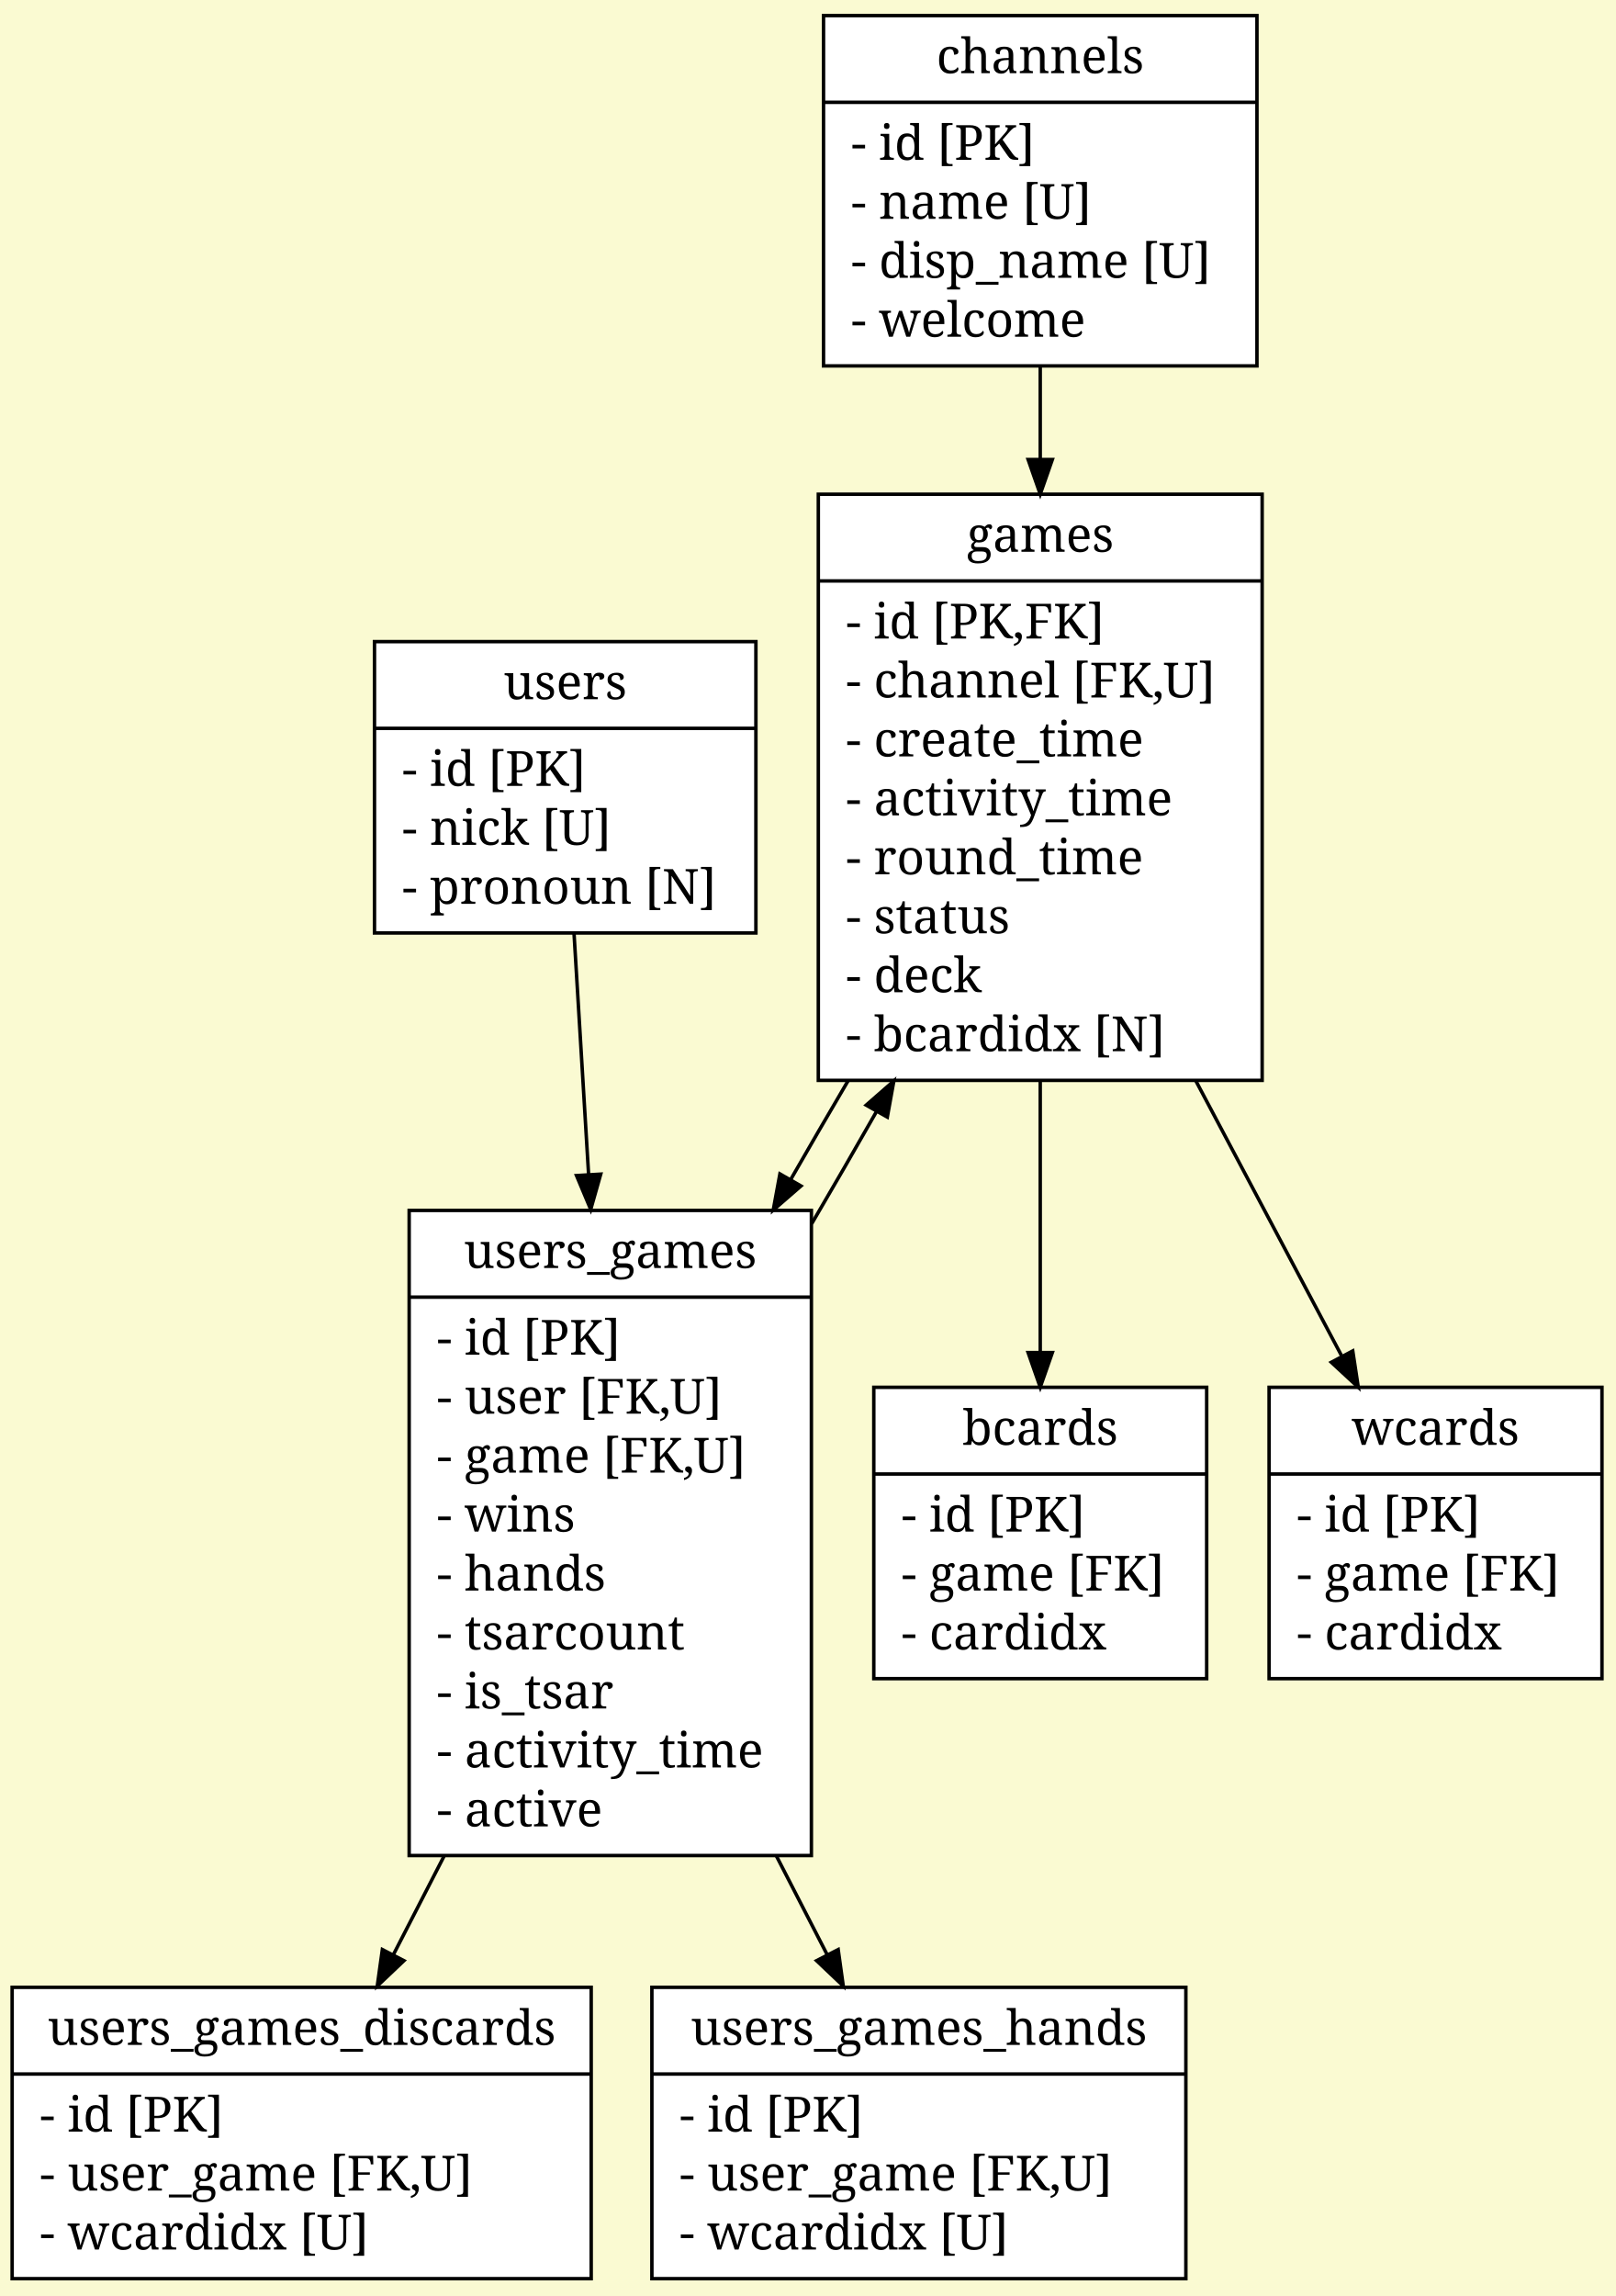
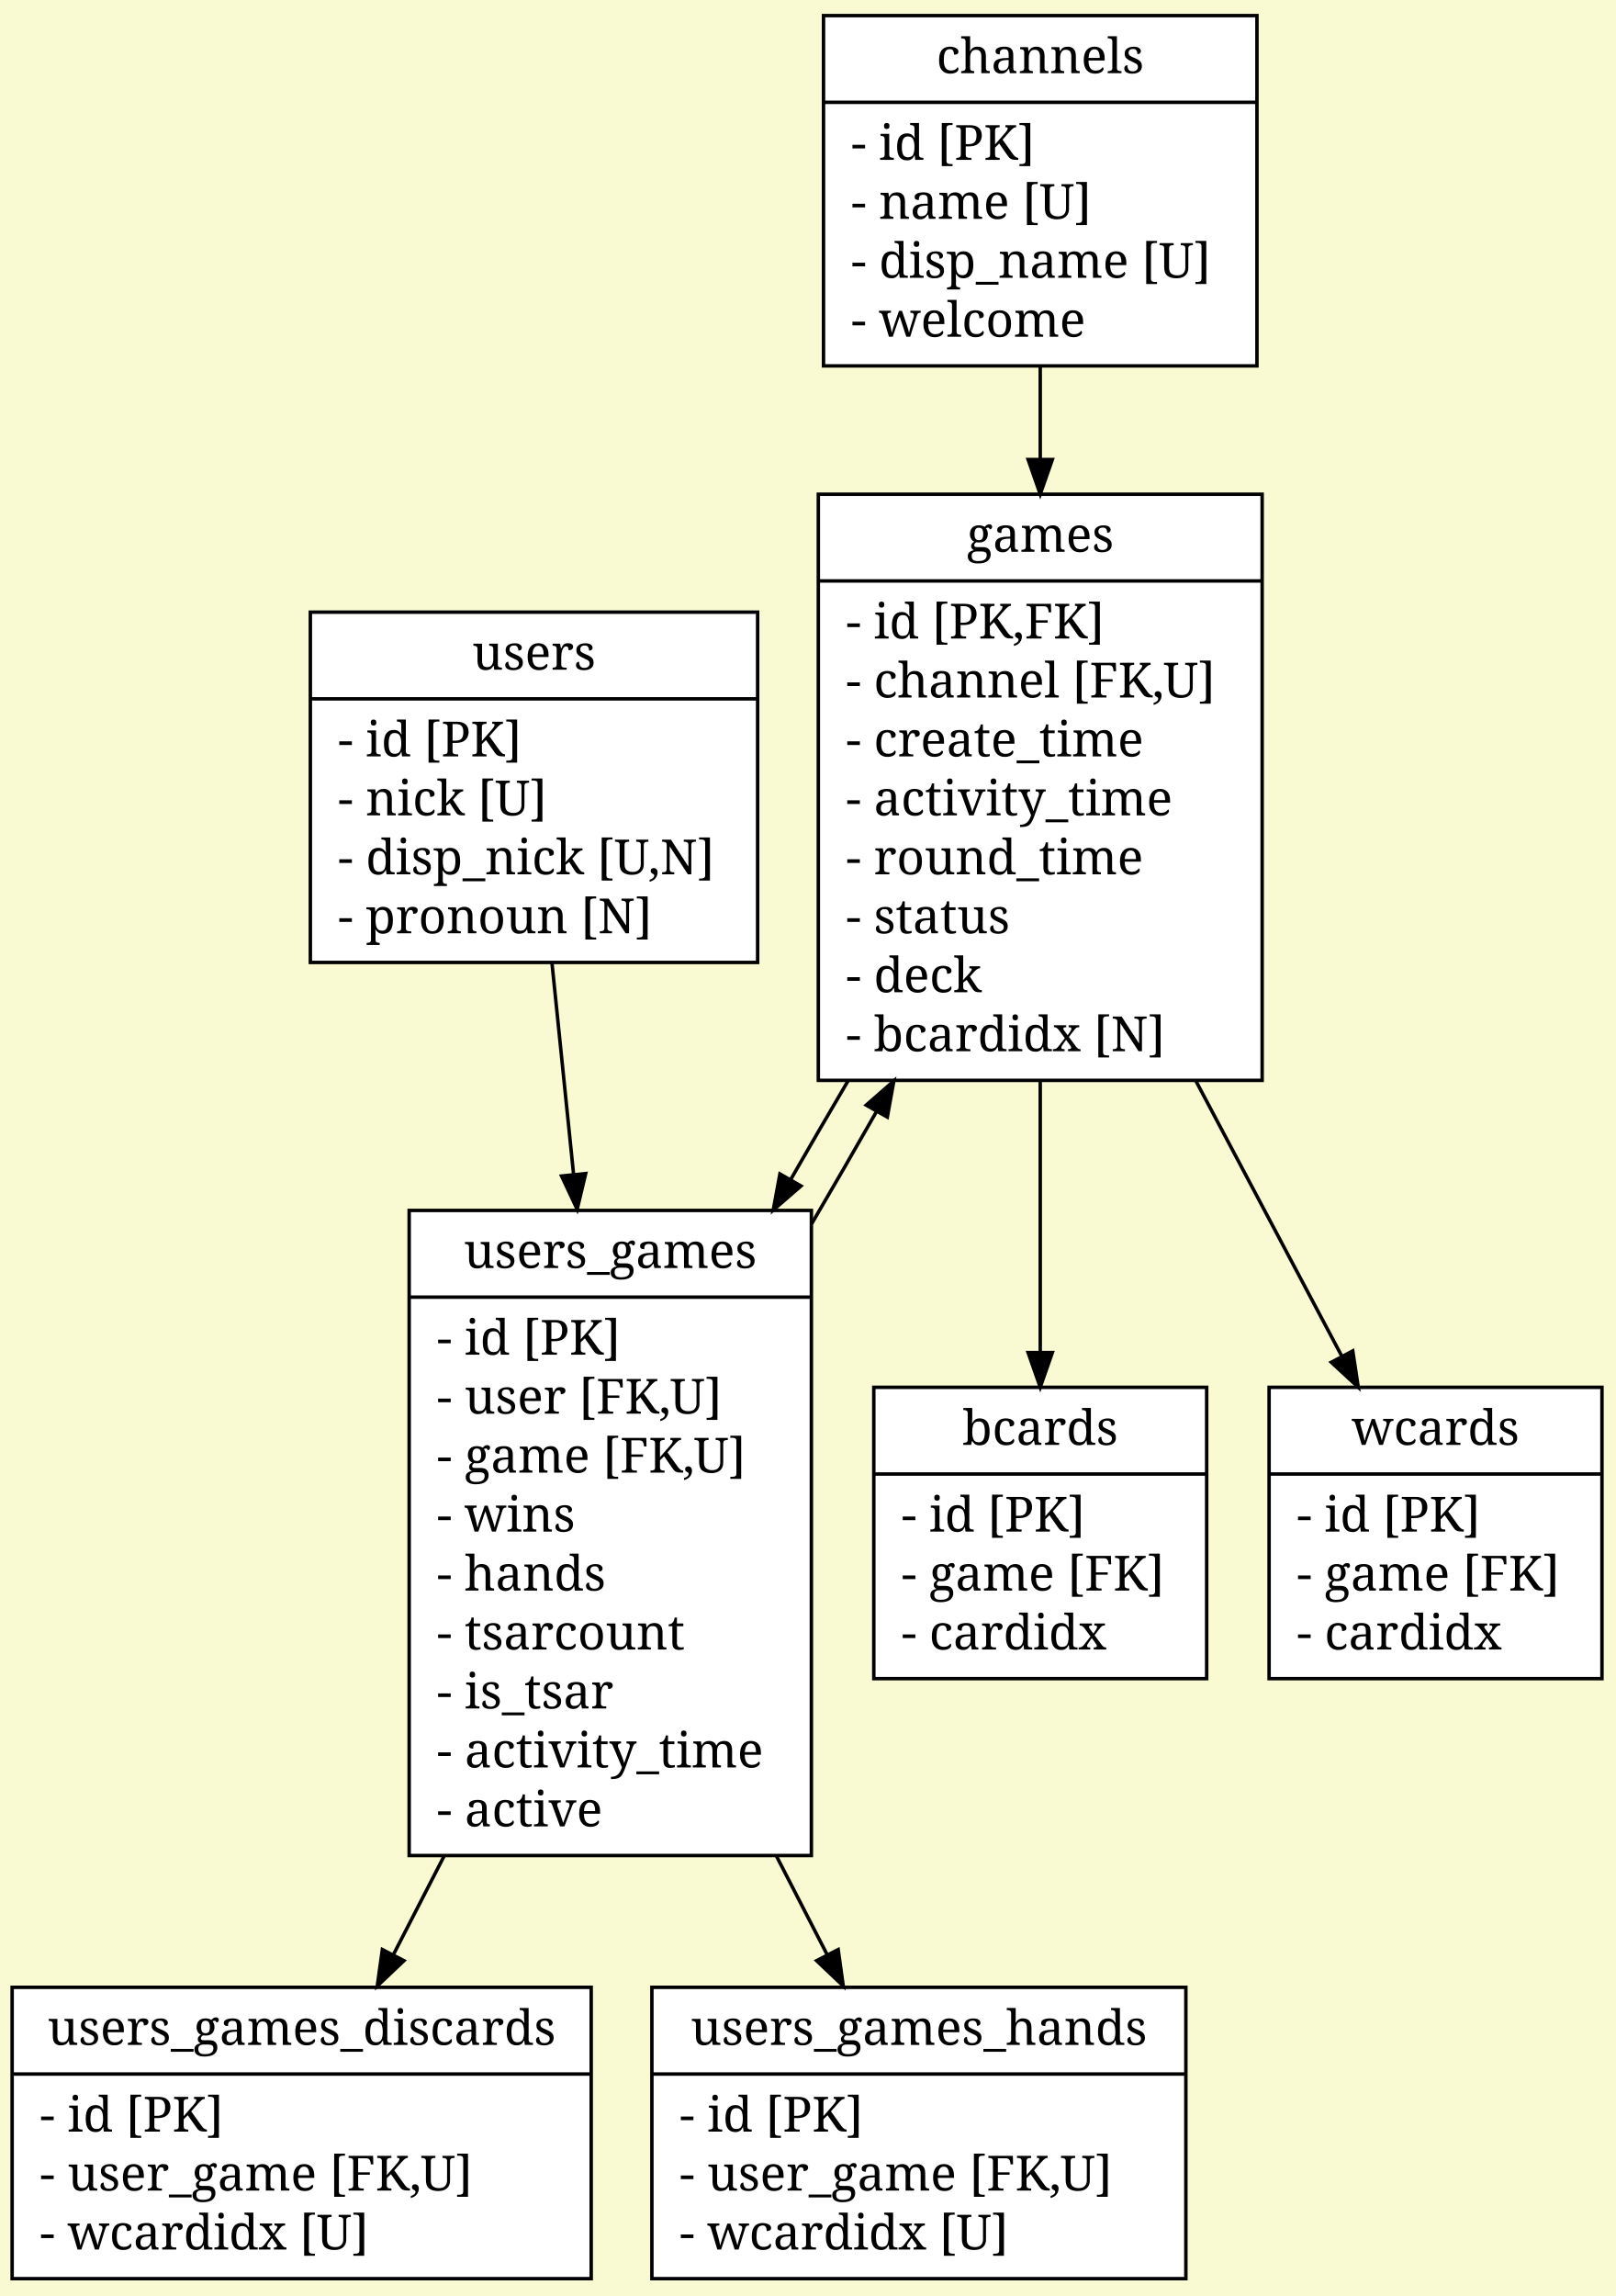
<svg xmlns="http://www.w3.org/2000/svg" width="466pt" height="662pt" viewBox="0.00 0.00 466.00 662.00">
  <g id="graph1" class="graph" transform="scale(1 1) rotate(0) translate(4 658)">
    <polygon fill="lightgoldenrodyellow" stroke="lightgoldenrodyellow" points="-4,5 -4,-658 463,-658 463,5 -4,5" />
    <g id="node1" class="node">
      <polygon fill="white" stroke="black" points="233.5,-552.5 233.5,-653.5 358.5,-653.5 358.5,-552.5 233.5,-552.5" />
      <text text-anchor="middle" x="296" y="-636.9" font-family="Times Roman,serif" font-size="14.00">channels</text>
      <polyline fill="none" stroke="black" points="233.5,-628.5 358.5,-628.5 " />
      <text text-anchor="start" x="241.5" y="-611.9" font-family="Times Roman,serif" font-size="14.00">- id [PK]</text>
      <text text-anchor="start" x="241.5" y="-594.9" font-family="Times Roman,serif" font-size="14.00">- name [U]</text>
      <text text-anchor="start" x="241.5" y="-577.9" font-family="Times Roman,serif" font-size="14.00">- disp_name [U]</text>
      <text text-anchor="start" x="241.5" y="-560.9" font-family="Times Roman,serif" font-size="14.00">- welcome</text>
    </g>
    <g id="node3" class="node">
      <polygon fill="white" stroke="black" points="232,-346.5 232,-515.5 360,-515.5 360,-346.5 232,-346.5" />
      <text text-anchor="middle" x="296" y="-498.9" font-family="Times Roman,serif" font-size="14.00">games</text>
      <polyline fill="none" stroke="black" points="232,-490.5 360,-490.5 " />
      <text text-anchor="start" x="240" y="-473.9" font-family="Times Roman,serif" font-size="14.00">- id [PK,FK]</text>
      <text text-anchor="start" x="240" y="-456.9" font-family="Times Roman,serif" font-size="14.00">- channel [FK,U]</text>
      <text text-anchor="start" x="240" y="-439.9" font-family="Times Roman,serif" font-size="14.00">- create_time</text>
      <text text-anchor="start" x="240" y="-422.9" font-family="Times Roman,serif" font-size="14.00">- activity_time</text>
      <text text-anchor="start" x="240" y="-405.9" font-family="Times Roman,serif" font-size="14.00">- round_time</text>
      <text text-anchor="start" x="240" y="-388.9" font-family="Times Roman,serif" font-size="14.00">- status</text>
      <text text-anchor="start" x="240" y="-371.9" font-family="Times Roman,serif" font-size="14.00">- deck</text>
      <text text-anchor="start" x="240" y="-354.9" font-family="Times Roman,serif" font-size="14.00">- bcardidx [N]</text>
    </g>
    <g id="edge2" class="edge">
      <path fill="none" stroke="black" d="M296,-552.325C296,-543.81 296,-534.737 296,-525.532" />
      <polygon fill="black" stroke="black" points="299.5,-525.512 296,-515.512 292.5,-525.512 299.5,-525.512" />
    </g>
    <g id="node2" class="node">
-       <polygon fill="white" stroke="black" points="104,-389 104,-473 214,-473 214,-389 104,-389" />
-       <text text-anchor="middle" x="159" y="-456.4" font-family="Times Roman,serif" font-size="14.00">users</text>
-       <polyline fill="none" stroke="black" points="104,-448 214,-448 " />
-       <text text-anchor="start" x="112" y="-431.4" font-family="Times Roman,serif" font-size="14.00">- id [PK]</text>
-       <text text-anchor="start" x="112" y="-414.4" font-family="Times Roman,serif" font-size="14.00">- nick [U]</text>
-       <text text-anchor="start" x="112" y="-397.4" font-family="Times Roman,serif" font-size="14.00">- pronoun [N]</text>
+       <polygon fill="white" stroke="black" points="85.5,-380.5 85.5,-481.5 214.5,-481.5 214.5,-380.5 85.5,-380.5" />
+       <text text-anchor="middle" x="150" y="-464.9" font-family="Times Roman,serif" font-size="14.00">users</text>
+       <polyline fill="none" stroke="black" points="85.5,-456.5 214.5,-456.5 " />
+       <text text-anchor="start" x="93.5" y="-439.9" font-family="Times Roman,serif" font-size="14.00">- id [PK]</text>
+       <text text-anchor="start" x="93.5" y="-422.9" font-family="Times Roman,serif" font-size="14.00">- nick [U]</text>
+       <text text-anchor="start" x="93.5" y="-405.9" font-family="Times Roman,serif" font-size="14.00">- disp_nick [U,N]</text>
+       <text text-anchor="start" x="93.5" y="-388.9" font-family="Times Roman,serif" font-size="14.00">- pronoun [N]</text>
    </g>
    <g id="node4" class="node">
      <polygon fill="white" stroke="black" points="114,-123 114,-309 230,-309 230,-123 114,-123" />
      <text text-anchor="middle" x="172" y="-292.4" font-family="Times Roman,serif" font-size="14.00">users_games</text>
      <polyline fill="none" stroke="black" points="114,-284 230,-284 " />
      <text text-anchor="start" x="122" y="-267.4" font-family="Times Roman,serif" font-size="14.00">- id [PK]</text>
      <text text-anchor="start" x="122" y="-250.4" font-family="Times Roman,serif" font-size="14.00">- user [FK,U]</text>
      <text text-anchor="start" x="122" y="-233.4" font-family="Times Roman,serif" font-size="14.00">- game [FK,U]</text>
      <text text-anchor="start" x="122" y="-216.4" font-family="Times Roman,serif" font-size="14.00">- wins</text>
      <text text-anchor="start" x="122" y="-199.4" font-family="Times Roman,serif" font-size="14.00">- hands</text>
      <text text-anchor="start" x="122" y="-182.4" font-family="Times Roman,serif" font-size="14.00">- tsarcount</text>
      <text text-anchor="start" x="122" y="-165.4" font-family="Times Roman,serif" font-size="14.00">- is_tsar</text>
      <text text-anchor="start" x="122" y="-148.4" font-family="Times Roman,serif" font-size="14.00">- activity_time</text>
      <text text-anchor="start" x="122" y="-131.4" font-family="Times Roman,serif" font-size="14.00">- active</text>
    </g>
    <g id="edge10" class="edge">
-       <path fill="none" stroke="black" d="M161.553,-388.779C162.762,-368.788 164.264,-343.948 165.748,-319.394" />
-       <polygon fill="black" stroke="black" points="169.25,-319.468 166.36,-309.275 162.263,-319.046 169.25,-319.468" />
+       <path fill="none" stroke="black" d="M155.186,-380.32C157.061,-361.993 159.253,-340.575 161.423,-319.371" />
+       <polygon fill="black" stroke="black" points="164.914,-319.63 162.45,-309.326 157.951,-318.917 164.914,-319.63" />
    </g>
    <g id="edge6" class="edge">
      <path fill="none" stroke="black" d="M240.557,-346.335C235.047,-336.978 229.468,-327.379 223.994,-317.84" />
      <polygon fill="black" stroke="black" points="227.003,-316.051 219.002,-309.105 220.925,-319.524 227.003,-316.051" />
    </g>
    <g id="node5" class="node">
      <polygon fill="white" stroke="black" points="248,-174 248,-258 344,-258 344,-174 248,-174" />
      <text text-anchor="middle" x="296" y="-241.4" font-family="Times Roman,serif" font-size="14.00">bcards</text>
      <polyline fill="none" stroke="black" points="248,-233 344,-233 " />
      <text text-anchor="start" x="256" y="-216.4" font-family="Times Roman,serif" font-size="14.00">- id [PK]</text>
      <text text-anchor="start" x="256" y="-199.4" font-family="Times Roman,serif" font-size="14.00">- game [FK]</text>
      <text text-anchor="start" x="256" y="-182.4" font-family="Times Roman,serif" font-size="14.00">- cardidx</text>
    </g>
    <g id="edge4" class="edge">
      <path fill="none" stroke="black" d="M296,-346.335C296,-319.925 296,-291.588 296,-268.104" />
      <polygon fill="black" stroke="black" points="299.5,-268.019 296,-258.02 292.5,-268.02 299.5,-268.019" />
    </g>
    <g id="node8" class="node">
      <polygon fill="white" stroke="black" points="362,-174 362,-258 458,-258 458,-174 362,-174" />
      <text text-anchor="middle" x="410" y="-241.4" font-family="Times Roman,serif" font-size="14.00">wcards</text>
      <polyline fill="none" stroke="black" points="362,-233 458,-233 " />
      <text text-anchor="start" x="370" y="-216.4" font-family="Times Roman,serif" font-size="14.00">- id [PK]</text>
      <text text-anchor="start" x="370" y="-199.4" font-family="Times Roman,serif" font-size="14.00">- game [FK]</text>
      <text text-anchor="start" x="370" y="-182.4" font-family="Times Roman,serif" font-size="14.00">- cardidx</text>
    </g>
    <g id="edge8" class="edge">
      <path fill="none" stroke="black" d="M340.892,-346.335C355.084,-319.57 370.325,-290.826 382.874,-267.159" />
      <polygon fill="black" stroke="black" points="386.128,-268.494 387.72,-258.02 379.943,-265.215 386.128,-268.494" />
    </g>
    <g id="edge12" class="edge">
      <path fill="none" stroke="black" d="M230.101,-305.188C236.338,-315.825 242.627,-326.708 248.718,-337.404" />
      <polygon fill="black" stroke="black" points="245.806,-339.362 253.783,-346.335 251.895,-335.91 245.806,-339.362" />
    </g>
    <g id="node6" class="node">
      <polygon fill="white" stroke="black" points="-0.5,-1 -0.5,-85 166.5,-85 166.5,-1 -0.5,-1" />
      <text text-anchor="middle" x="83" y="-68.4" font-family="Times Roman,serif" font-size="14.00">users_games_discards</text>
      <polyline fill="none" stroke="black" points="-0.5,-60 166.5,-60 " />
      <text text-anchor="start" x="7.5" y="-43.4" font-family="Times Roman,serif" font-size="14.00">- id [PK]</text>
      <text text-anchor="start" x="7.5" y="-26.4" font-family="Times Roman,serif" font-size="14.00">- user_game [FK,U]</text>
      <text text-anchor="start" x="7.5" y="-9.4" font-family="Times Roman,serif" font-size="14.00">- wcardidx [U]</text>
    </g>
    <g id="edge14" class="edge">
      <path fill="none" stroke="black" d="M124.113,-122.917C119.105,-113.182 114.155,-103.559 109.518,-94.546" />
      <polygon fill="black" stroke="black" points="112.496,-92.684 104.809,-85.393 106.272,-95.887 112.496,-92.684" />
    </g>
    <g id="node7" class="node">
      <polygon fill="white" stroke="black" points="184,-1 184,-85 338,-85 338,-1 184,-1" />
      <text text-anchor="middle" x="261" y="-68.4" font-family="Times Roman,serif" font-size="14.00">users_games_hands</text>
      <polyline fill="none" stroke="black" points="184,-60 338,-60 " />
      <text text-anchor="start" x="192" y="-43.4" font-family="Times Roman,serif" font-size="14.00">- id [PK]</text>
      <text text-anchor="start" x="192" y="-26.4" font-family="Times Roman,serif" font-size="14.00">- user_game [FK,U]</text>
      <text text-anchor="start" x="192" y="-9.4" font-family="Times Roman,serif" font-size="14.00">- wcardidx [U]</text>
    </g>
    <g id="edge16" class="edge">
      <path fill="none" stroke="black" d="M219.887,-122.917C224.895,-113.182 229.845,-103.559 234.482,-94.546" />
      <polygon fill="black" stroke="black" points="237.728,-95.887 239.191,-85.393 231.504,-92.684 237.728,-95.887" />
    </g>
  </g>
</svg>
